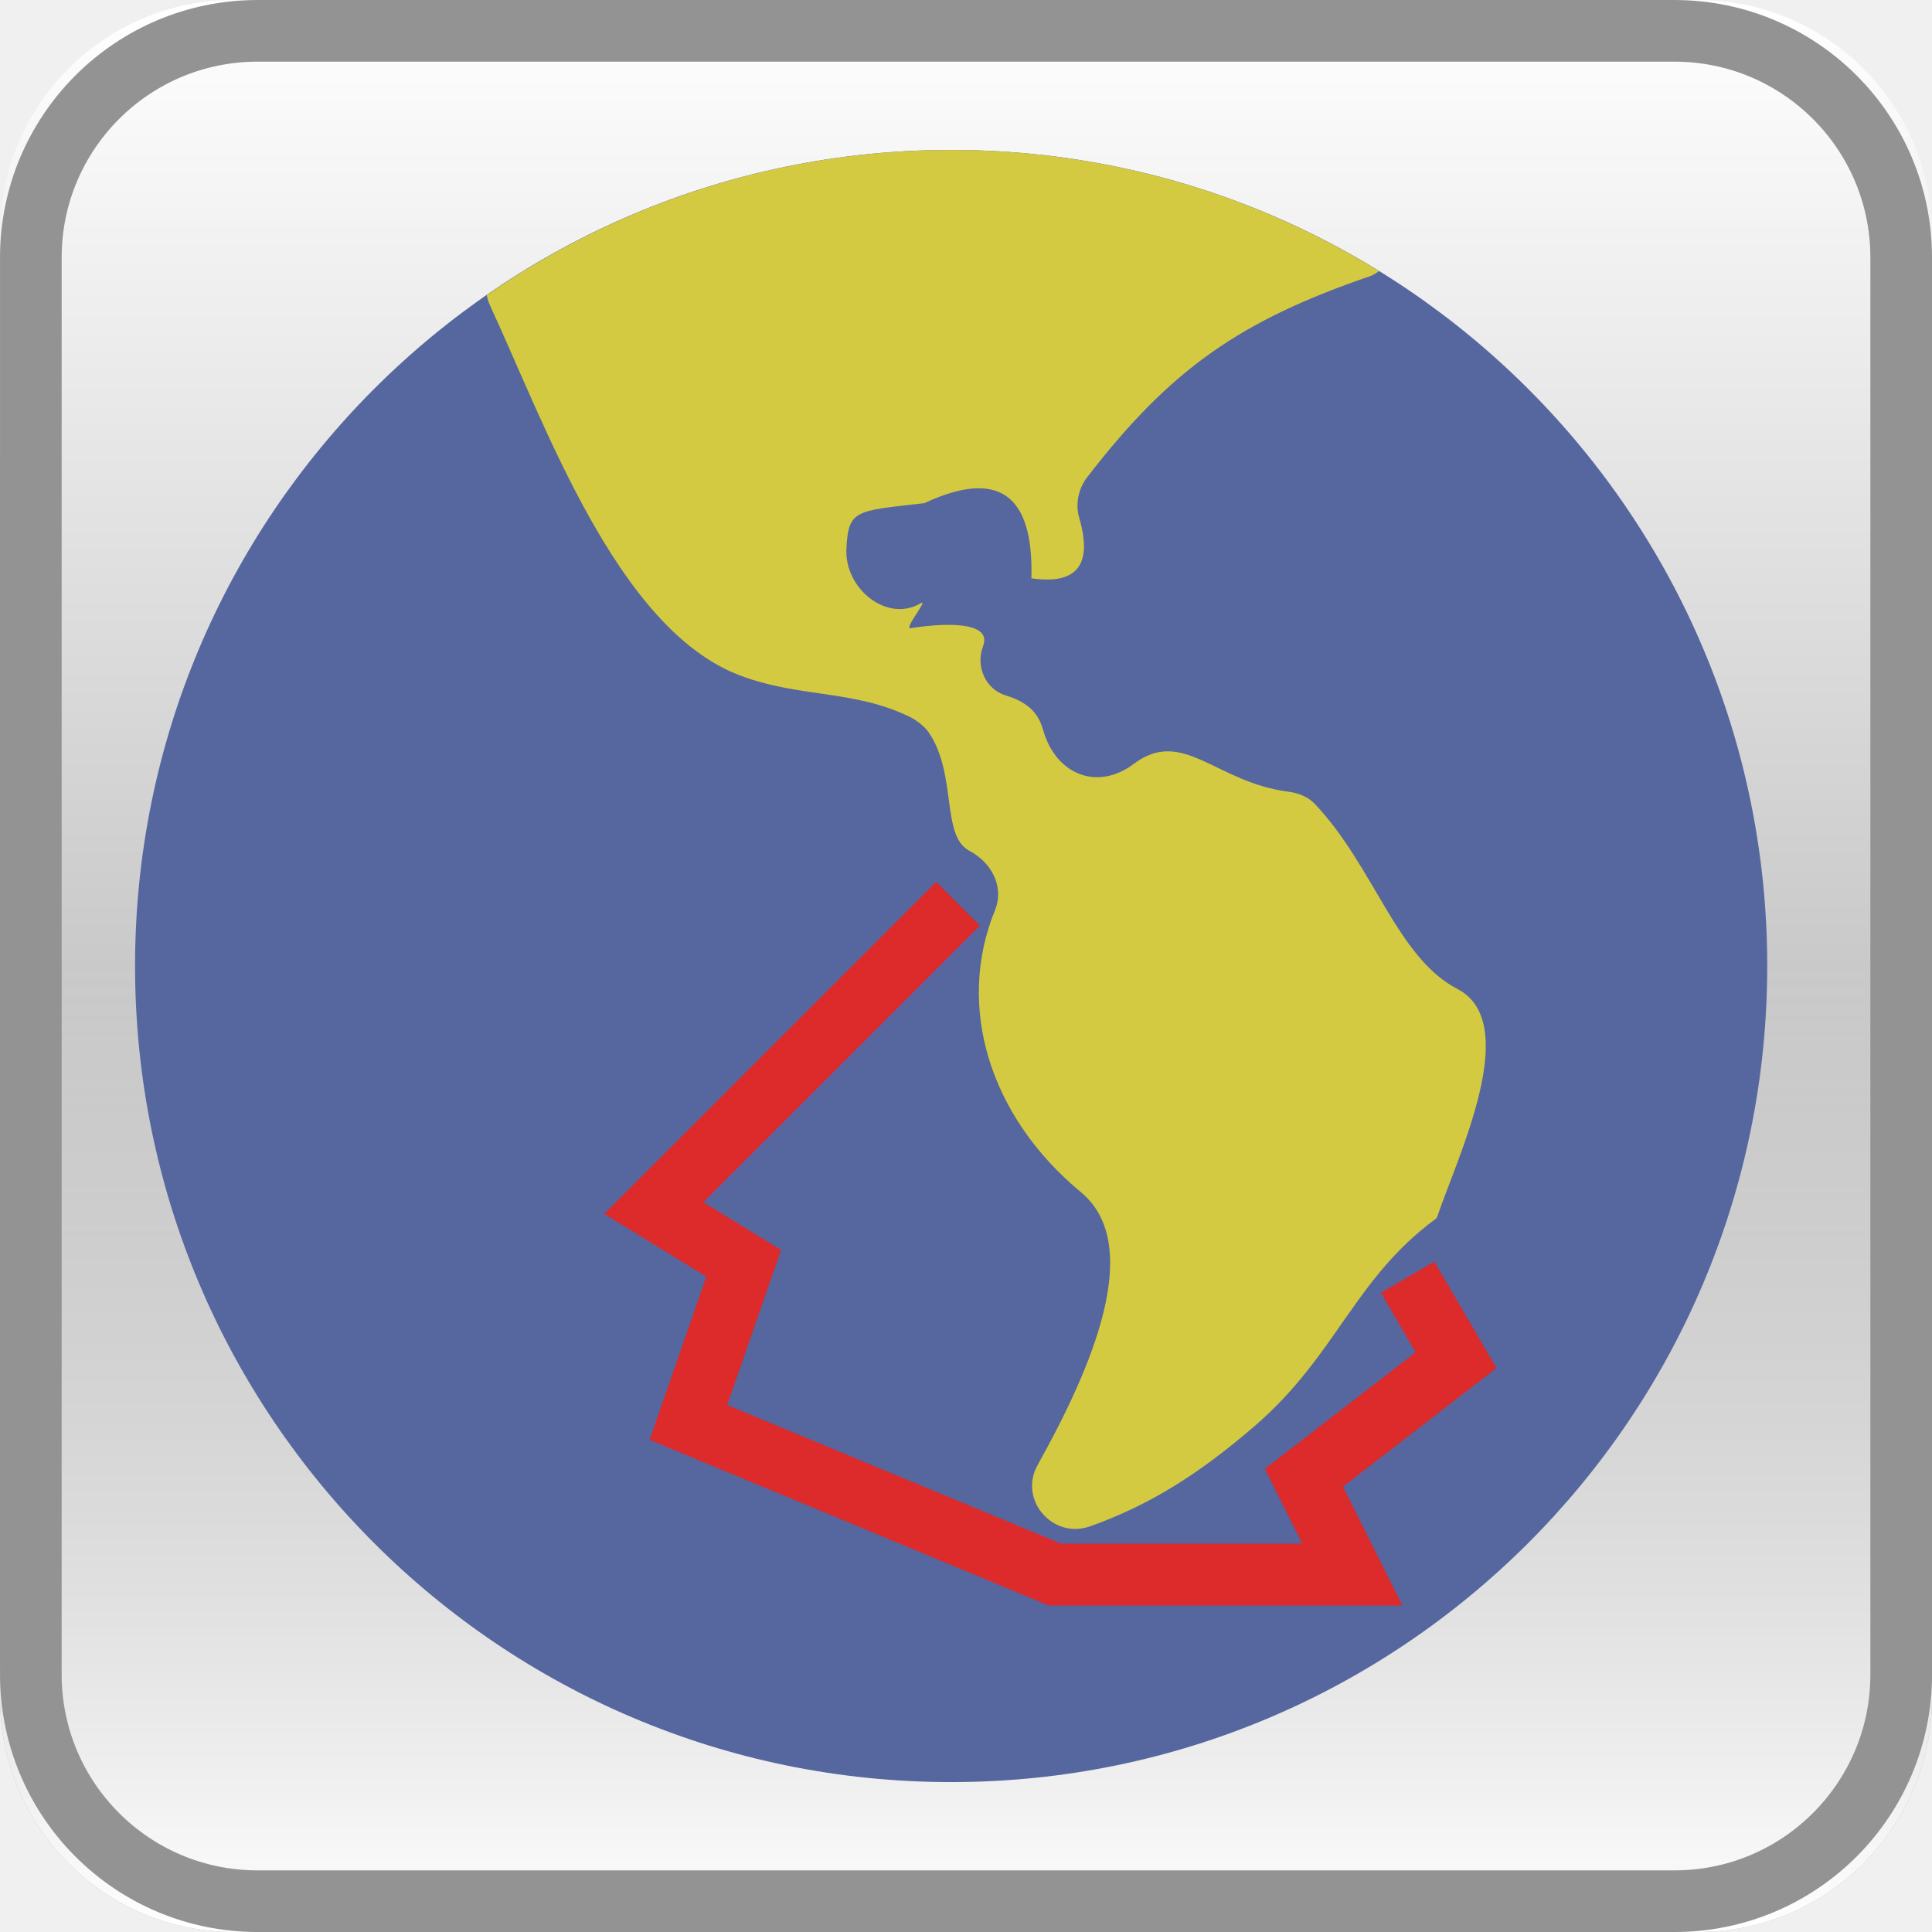
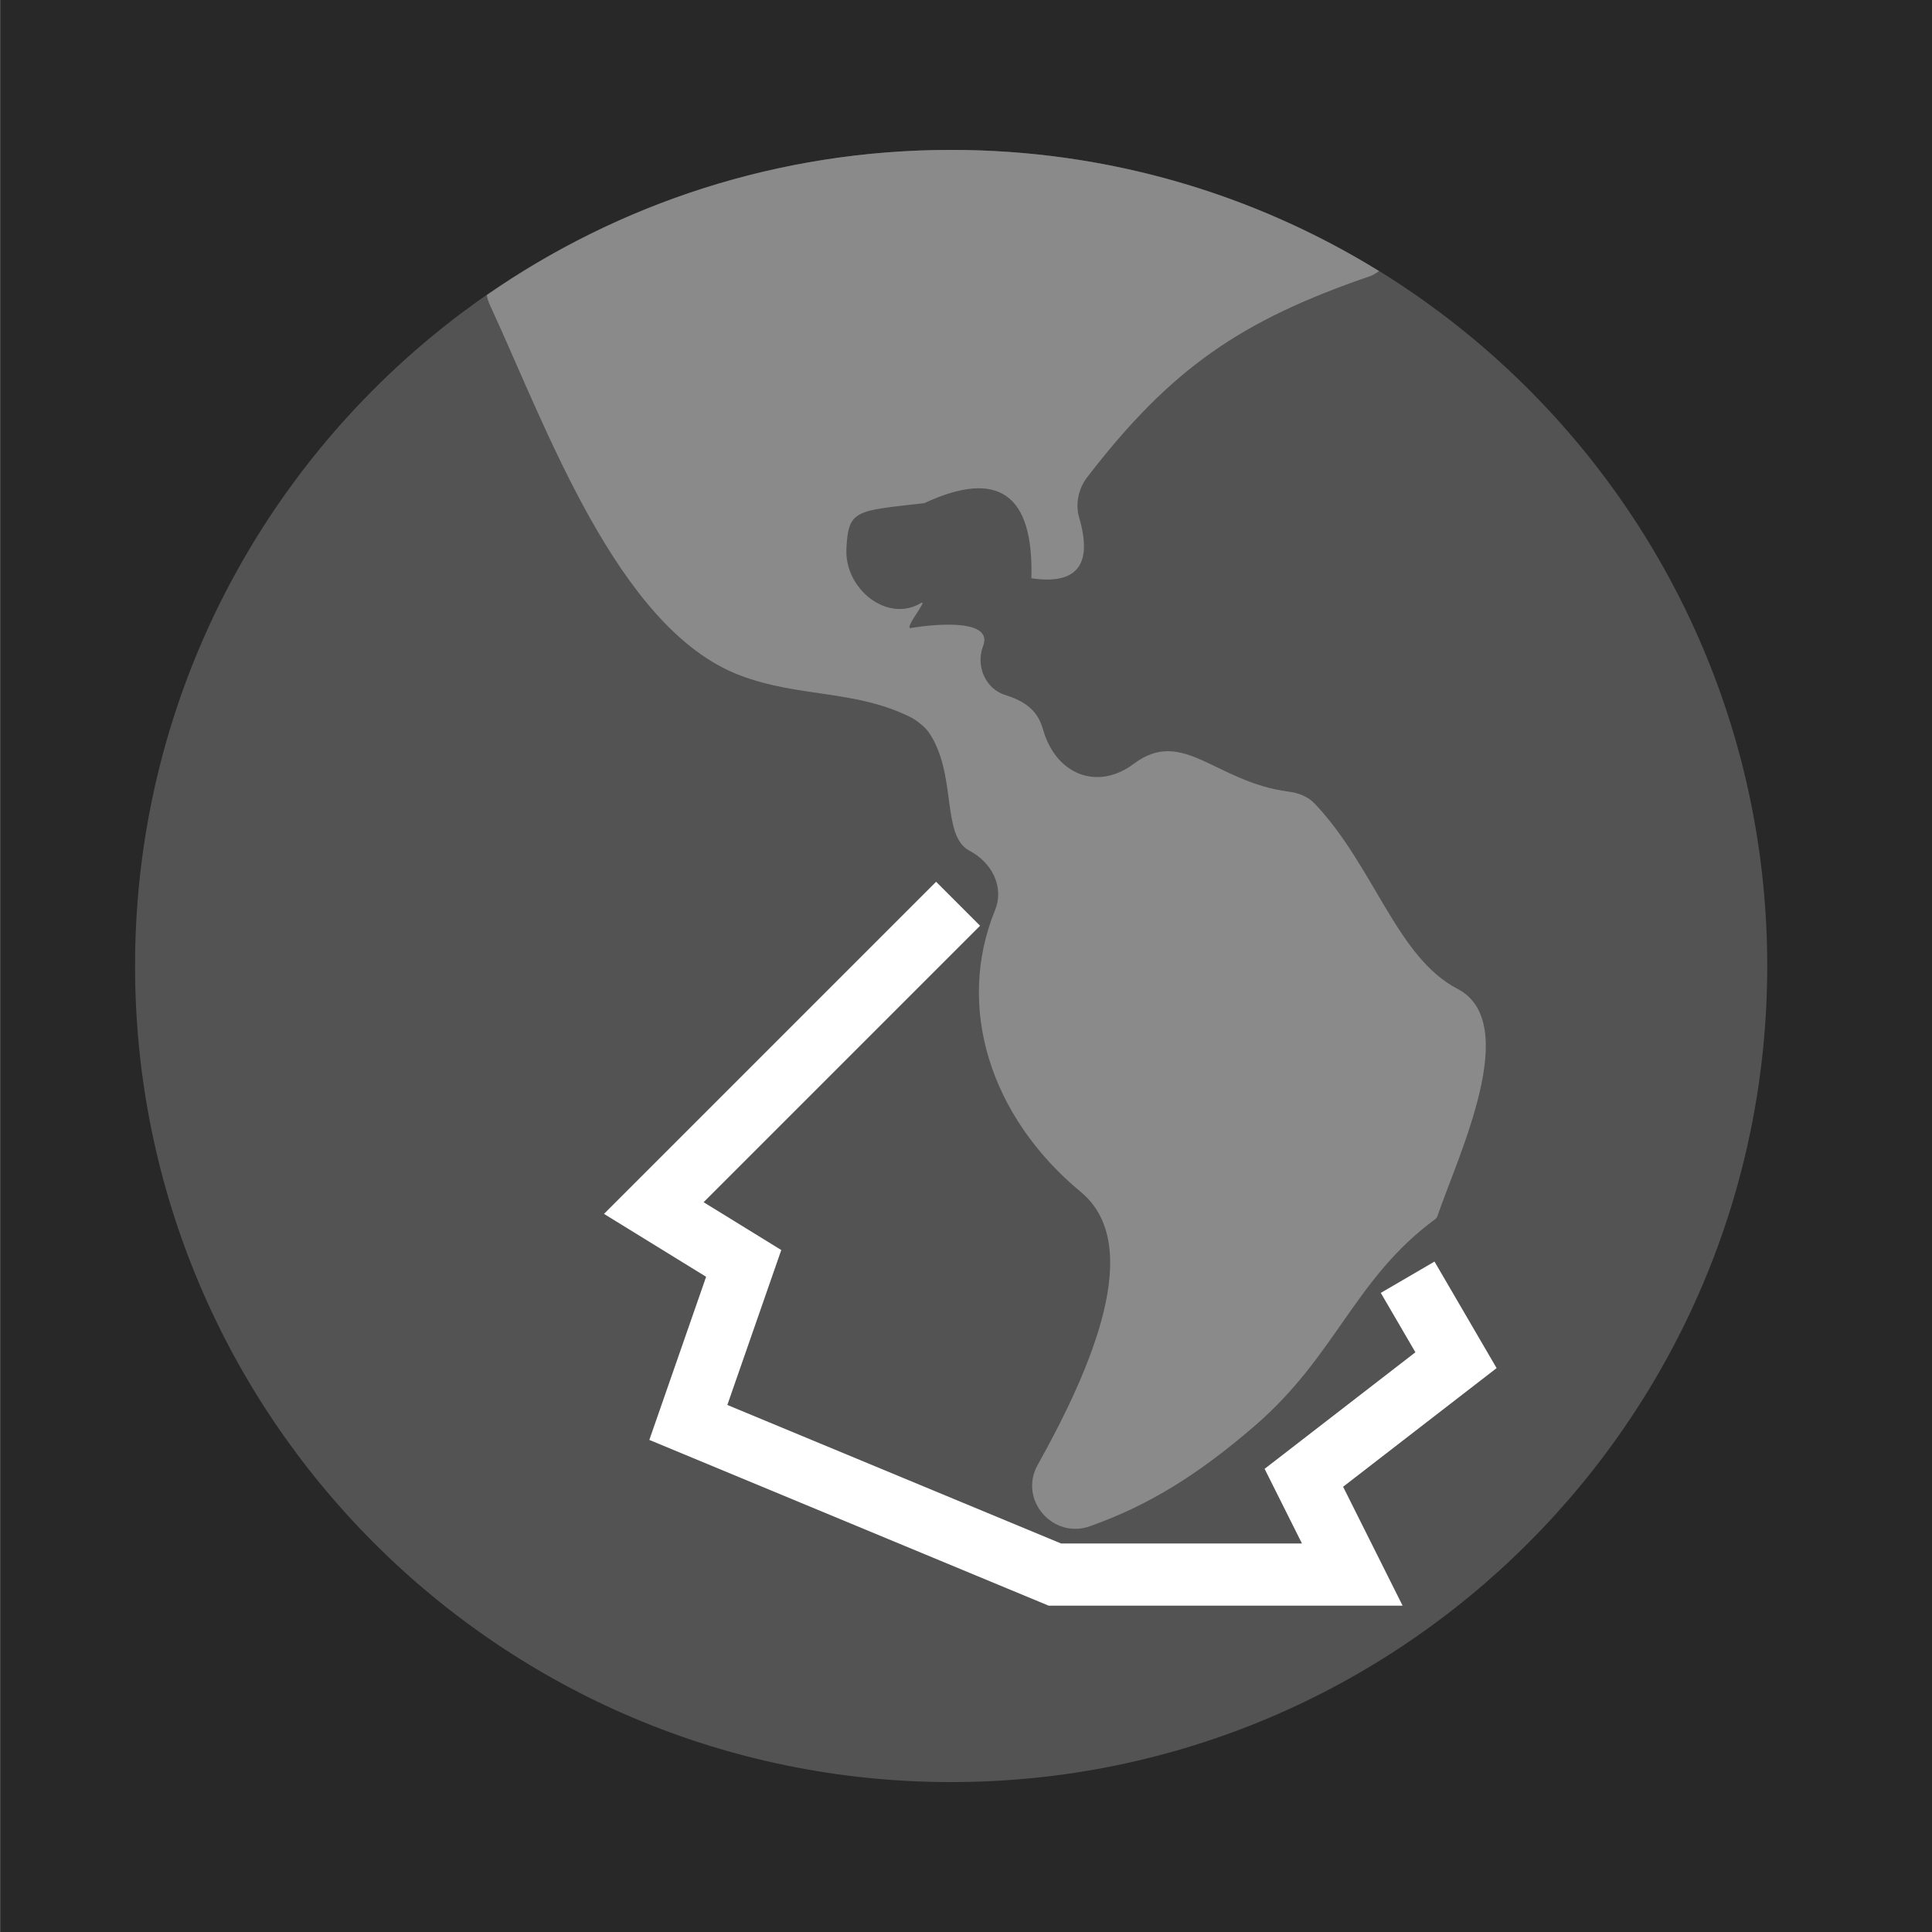
- <svg xmlns="http://www.w3.org/2000/svg" version="1.1" width="32" height="32" id="svg4588">
-   <defs id="defs4590">
-     <linearGradient x1="73.009" x2="73.009" gradientTransform="matrix(1.0329,0,0,1.0329,-59.414,-1122.2)" y1="1086.4" gradientUnits="userSpaceOnUse" y2="1055.4" id="E">
-       <stop offset="0" stop-color="#fff" id="stop4324" />
-       <stop offset="1" stop-color="#939393" id="stop4326" />
-     </linearGradient>
-     <linearGradient x1="73.009" x2="73.009" gradientTransform="matrix(1.0329,0,0,1.0329,-59.414,-1090.2)" y1="1086.4" gradientUnits="userSpaceOnUse" y2="1070.9" id="F">
-       <stop offset="0" stop-color="#fff" id="stop3297-5-3-1-9-9" />
-       <stop offset="1" stop-opacity="0" stop-color="#fff" id="stop4354-4-5-0-3" />
-     </linearGradient>
-   </defs>
-   <g transform="translate(-2.5e-4,-2.5002001e-4)" style="enable-background:new" id="g45718">
-     <g id="g4276">
-       <rect height="32" x="0" y="-32" width="32" ry="3.878" transform="scale(1,-1)" style="fill:url(#E);enable-background:new" id="rect4364" />
-       <rect x="0" y="0.001" width="32" height="32" ry="3.878" style="fill:url(#F);enable-background:new" id="rect4366" />
-       <rect x="0.511" y="0.511" width="30.979" height="30.979" ry="3.755" style="fill:none;stroke:#939393;stroke-width:1.021;stroke-linecap:round;stroke-linejoin:round;enable-background:new" id="rect4426" />
-     </g>
+ <svg xmlns="http://www.w3.org/2000/svg" width="100%" height="100%" viewBox="0 0 32 32" version="1.1" xml:space="preserve" style="fill-rule:evenodd;clip-rule:evenodd;">
+   <g id="g4276">
+     <rect id="g42761" x="0.002" y="-0.038" width="32.022" height="32.155" style="fill:#282828;" />
  </g>
-   <g id="g6" transform="matrix(0.4661017,0,0,0.4661017,2.237288,2.483051)" />
-   <g id="g8" transform="matrix(0.4661017,0,0,0.4661017,2.237288,2.483051)" />
-   <g id="g10" transform="matrix(0.4661017,0,0,0.4661017,2.237288,2.483051)" />
-   <g id="g12" transform="matrix(0.4661017,0,0,0.4661017,2.237288,2.483051)" />
-   <g id="g14" transform="matrix(0.4661017,0,0,0.4661017,2.237288,2.483051)" />
-   <g id="g16" transform="matrix(0.4661017,0,0,0.4661017,2.237288,2.483051)" />
-   <g id="g18" transform="matrix(0.4661017,0,0,0.4661017,2.237288,2.483051)" />
-   <g id="g20" transform="matrix(0.4661017,0,0,0.4661017,2.237288,2.483051)" />
-   <g id="g22" transform="matrix(0.4661017,0,0,0.4661017,2.237288,2.483051)" />
-   <g id="g24" transform="matrix(0.4661017,0,0,0.4661017,2.237288,2.483051)" />
-   <g id="g26" transform="matrix(0.4661017,0,0,0.4661017,2.237288,2.483051)" />
-   <g id="g28" transform="matrix(0.4661017,0,0,0.4661017,2.237288,2.483051)" />
-   <g id="g30" transform="matrix(0.4661017,0,0,0.4661017,2.237288,2.483051)" />
-   <g id="g32" transform="matrix(0.4661017,0,0,0.4661017,2.237288,2.483051)" />
-   <g id="g34" transform="matrix(0.4661017,0,0,0.4661017,2.237288,2.483051)" />
  <g id="g1806">
-     <circle id="circle2" r="13.517" cy="16" cx="15.754" style="fill:#55679e;stroke-width:0.466" />
-     <path id="path4" d="m 22.693,4.574 c 0.056,-0.02 0.102,-0.052 0.149,-0.083 -2.061,-1.272 -4.488,-2.007 -7.088,-2.007 -2.859,0 -5.509,0.89 -7.693,2.405 0.012,0.054 0.027,0.108 0.05,0.159 0.922,1.987 2.108,5.358 4.134,6.135 0.985,0.378 1.895,0.235 2.829,0.693 0.1,0.048 0.246,0.162 0.308,0.254 0.474,0.694 0.201,1.711 0.672,1.96 0.372,0.197 0.584,0.599 0.425,0.989 -0.649,1.593 -0.088,3.415 1.423,4.666 1.063,0.88 0.178,2.92 -0.716,4.521 -0.32,0.573 0.25,1.234 0.868,1.015 0.977,-0.348 1.786,-0.852 2.722,-1.657 1.358,-1.168 1.651,-2.44 2.997,-3.431 0.015,-0.011 0.026,-0.024 0.032,-0.042 0.344,-1.009 1.413,-3.21 0.334,-3.771 -1.007,-0.523 -1.383,-2.037 -2.366,-3.069 -0.113,-0.118 -0.273,-0.177 -0.435,-0.198 -1.204,-0.155 -1.746,-1.071 -2.557,-0.462 -0.607,0.456 -1.289,0.179 -1.501,-0.551 -0.069,-0.238 -0.191,-0.45 -0.627,-0.584 -0.332,-0.102 -0.493,-0.478 -0.374,-0.804 0.002,-0.005 0.003,-0.01 0.005,-0.014 0.16,-0.435 -0.741,-0.369 -1.198,-0.293 -0.128,0.021 0.307,-0.496 0.164,-0.413 C 14.688,10.322 13.989,9.748 14.019,9.095 14.05,8.433 14.173,8.465 15.309,8.334 16.531,7.765 17.122,8.18 17.083,9.578 17.839,9.689 18.102,9.356 17.875,8.576 17.808,8.348 17.862,8.094 18.006,7.906 19.399,6.095 20.562,5.305 22.693,4.574 Z" style="fill:#d4ca42;fill-opacity:1;stroke-width:0.466" />
-     <path id="path848" d="m 15.869,14.969 -5.04,5.04 1.489,0.916 -0.916,2.635 6.071,2.52 h 4.926 l -0.802,-1.604 2.52,-1.947 -0.802,-1.375" style="fill:none;fill-rule:evenodd;stroke:#dd2a2b;stroke-width:1.025;stroke-linecap:butt;stroke-linejoin:miter;stroke-miterlimit:4;stroke-dasharray:none;stroke-opacity:1" />
+     <circle id="circle2" cx="15.754" cy="16" r="13.517" style="fill:#535353;" />
+     <path id="path4" d="M22.693,4.574c0.056,-0.02 0.102,-0.052 0.149,-0.083c-2.061,-1.272 -4.488,-2.008 -7.088,-2.008c-2.859,0 -5.509,0.89 -7.692,2.405c0.011,0.054 0.026,0.107 0.05,0.159c0.922,1.986 2.108,5.358 4.134,6.135c0.985,0.377 1.895,0.235 2.829,0.693c0.099,0.048 0.245,0.162 0.308,0.254c0.474,0.694 0.201,1.711 0.672,1.96c0.372,0.196 0.584,0.598 0.425,0.989c-0.649,1.593 -0.088,3.415 1.422,4.665c1.063,0.88 0.179,2.92 -0.715,4.521c-0.32,0.573 0.25,1.235 0.867,1.015c0.977,-0.348 1.786,-0.851 2.722,-1.657c1.358,-1.167 1.652,-2.44 2.998,-3.431c0.014,-0.011 0.026,-0.025 0.032,-0.042c0.344,-1.009 1.412,-3.21 0.334,-3.771c-1.007,-0.523 -1.384,-2.037 -2.366,-3.069c-0.113,-0.119 -0.273,-0.177 -0.435,-0.198c-1.205,-0.156 -1.746,-1.071 -2.557,-0.462c-0.607,0.456 -1.289,0.178 -1.501,-0.551c-0.069,-0.238 -0.19,-0.45 -0.627,-0.585c-0.332,-0.102 -0.493,-0.478 -0.374,-0.804c0.002,-0.004 0.003,-0.01 0.005,-0.014c0.16,-0.436 -0.741,-0.369 -1.198,-0.293c-0.128,0.022 0.307,-0.496 0.164,-0.412c-0.563,0.332 -1.262,-0.242 -1.232,-0.895c0.031,-0.662 0.154,-0.63 1.29,-0.761c1.222,-0.569 1.813,-0.154 1.774,1.244c0.756,0.111 1.019,-0.222 0.792,-1.002c-0.067,-0.228 -0.013,-0.482 0.131,-0.67c1.393,-1.811 2.556,-2.601 4.687,-3.332Z" style="fill:#8a8a8a;fill-rule:nonzero;" />
+     <path id="path848" d="M15.869,14.969l-5.04,5.04l1.489,0.917l-0.917,2.634l6.071,2.52l4.926,0l-0.802,-1.603l2.52,-1.948l-0.801,-1.374" style="fill:none;stroke:#fff;stroke-width:1.03px;" />
  </g>
</svg>
